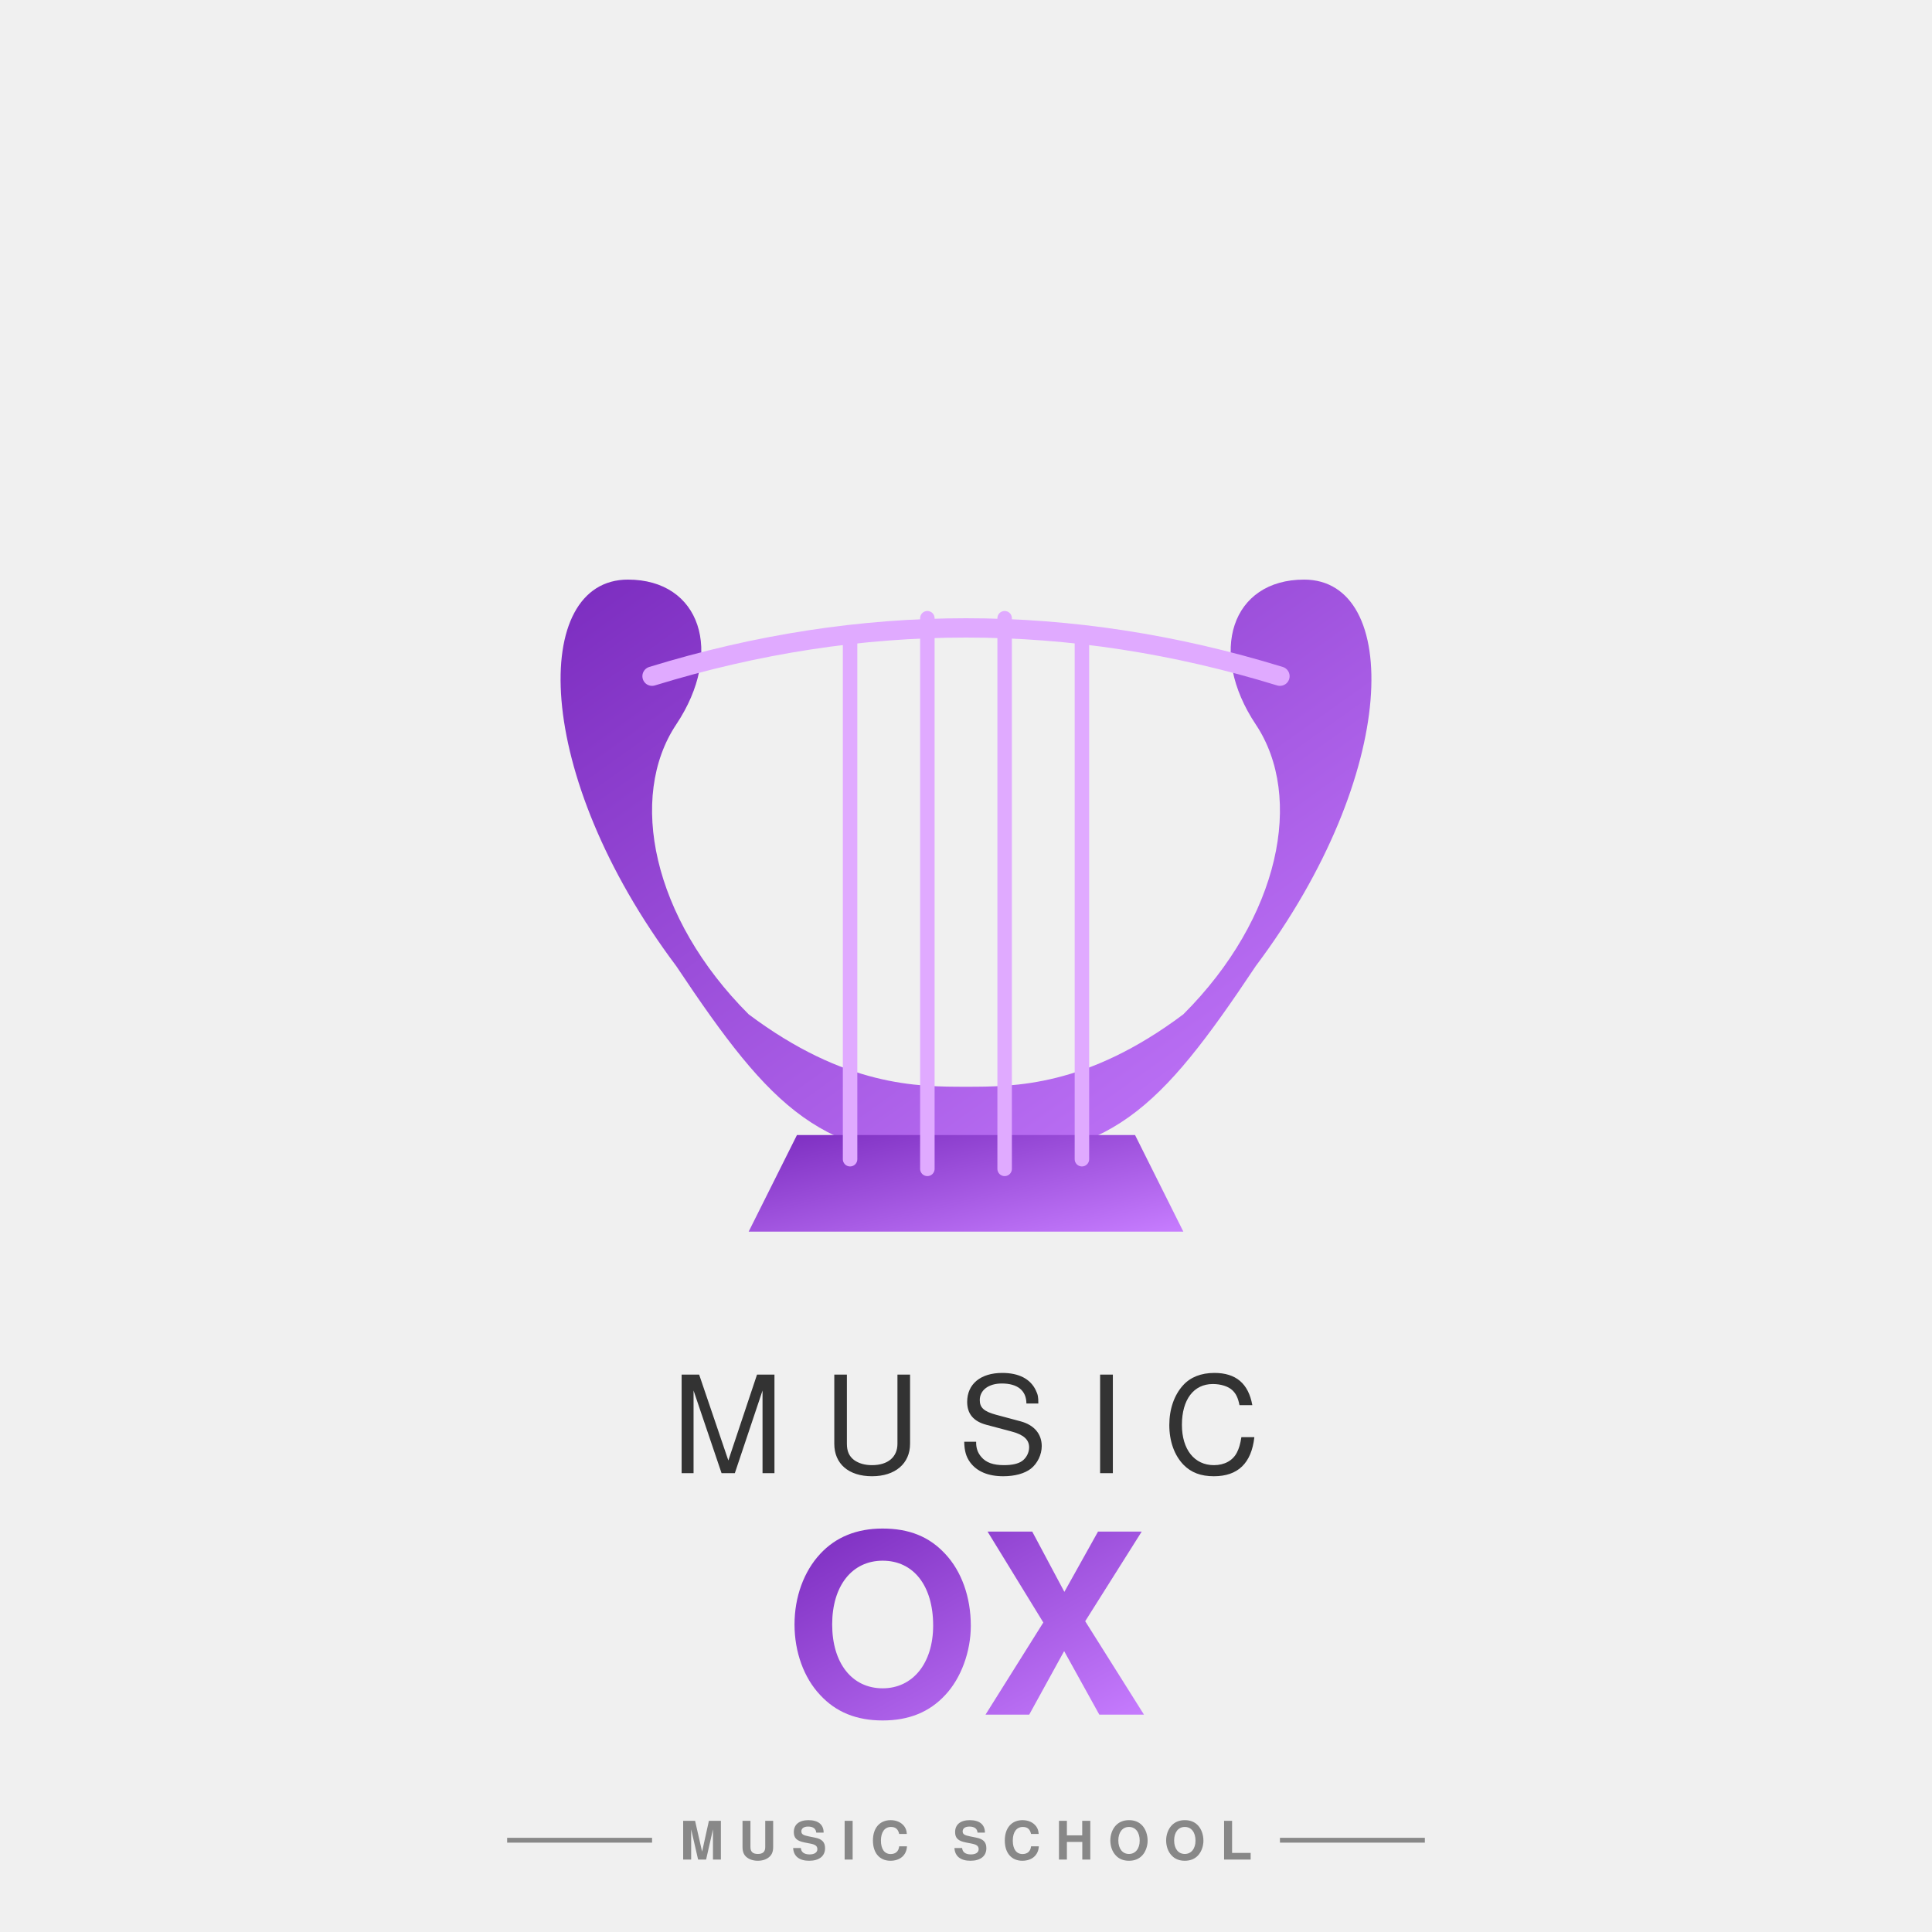
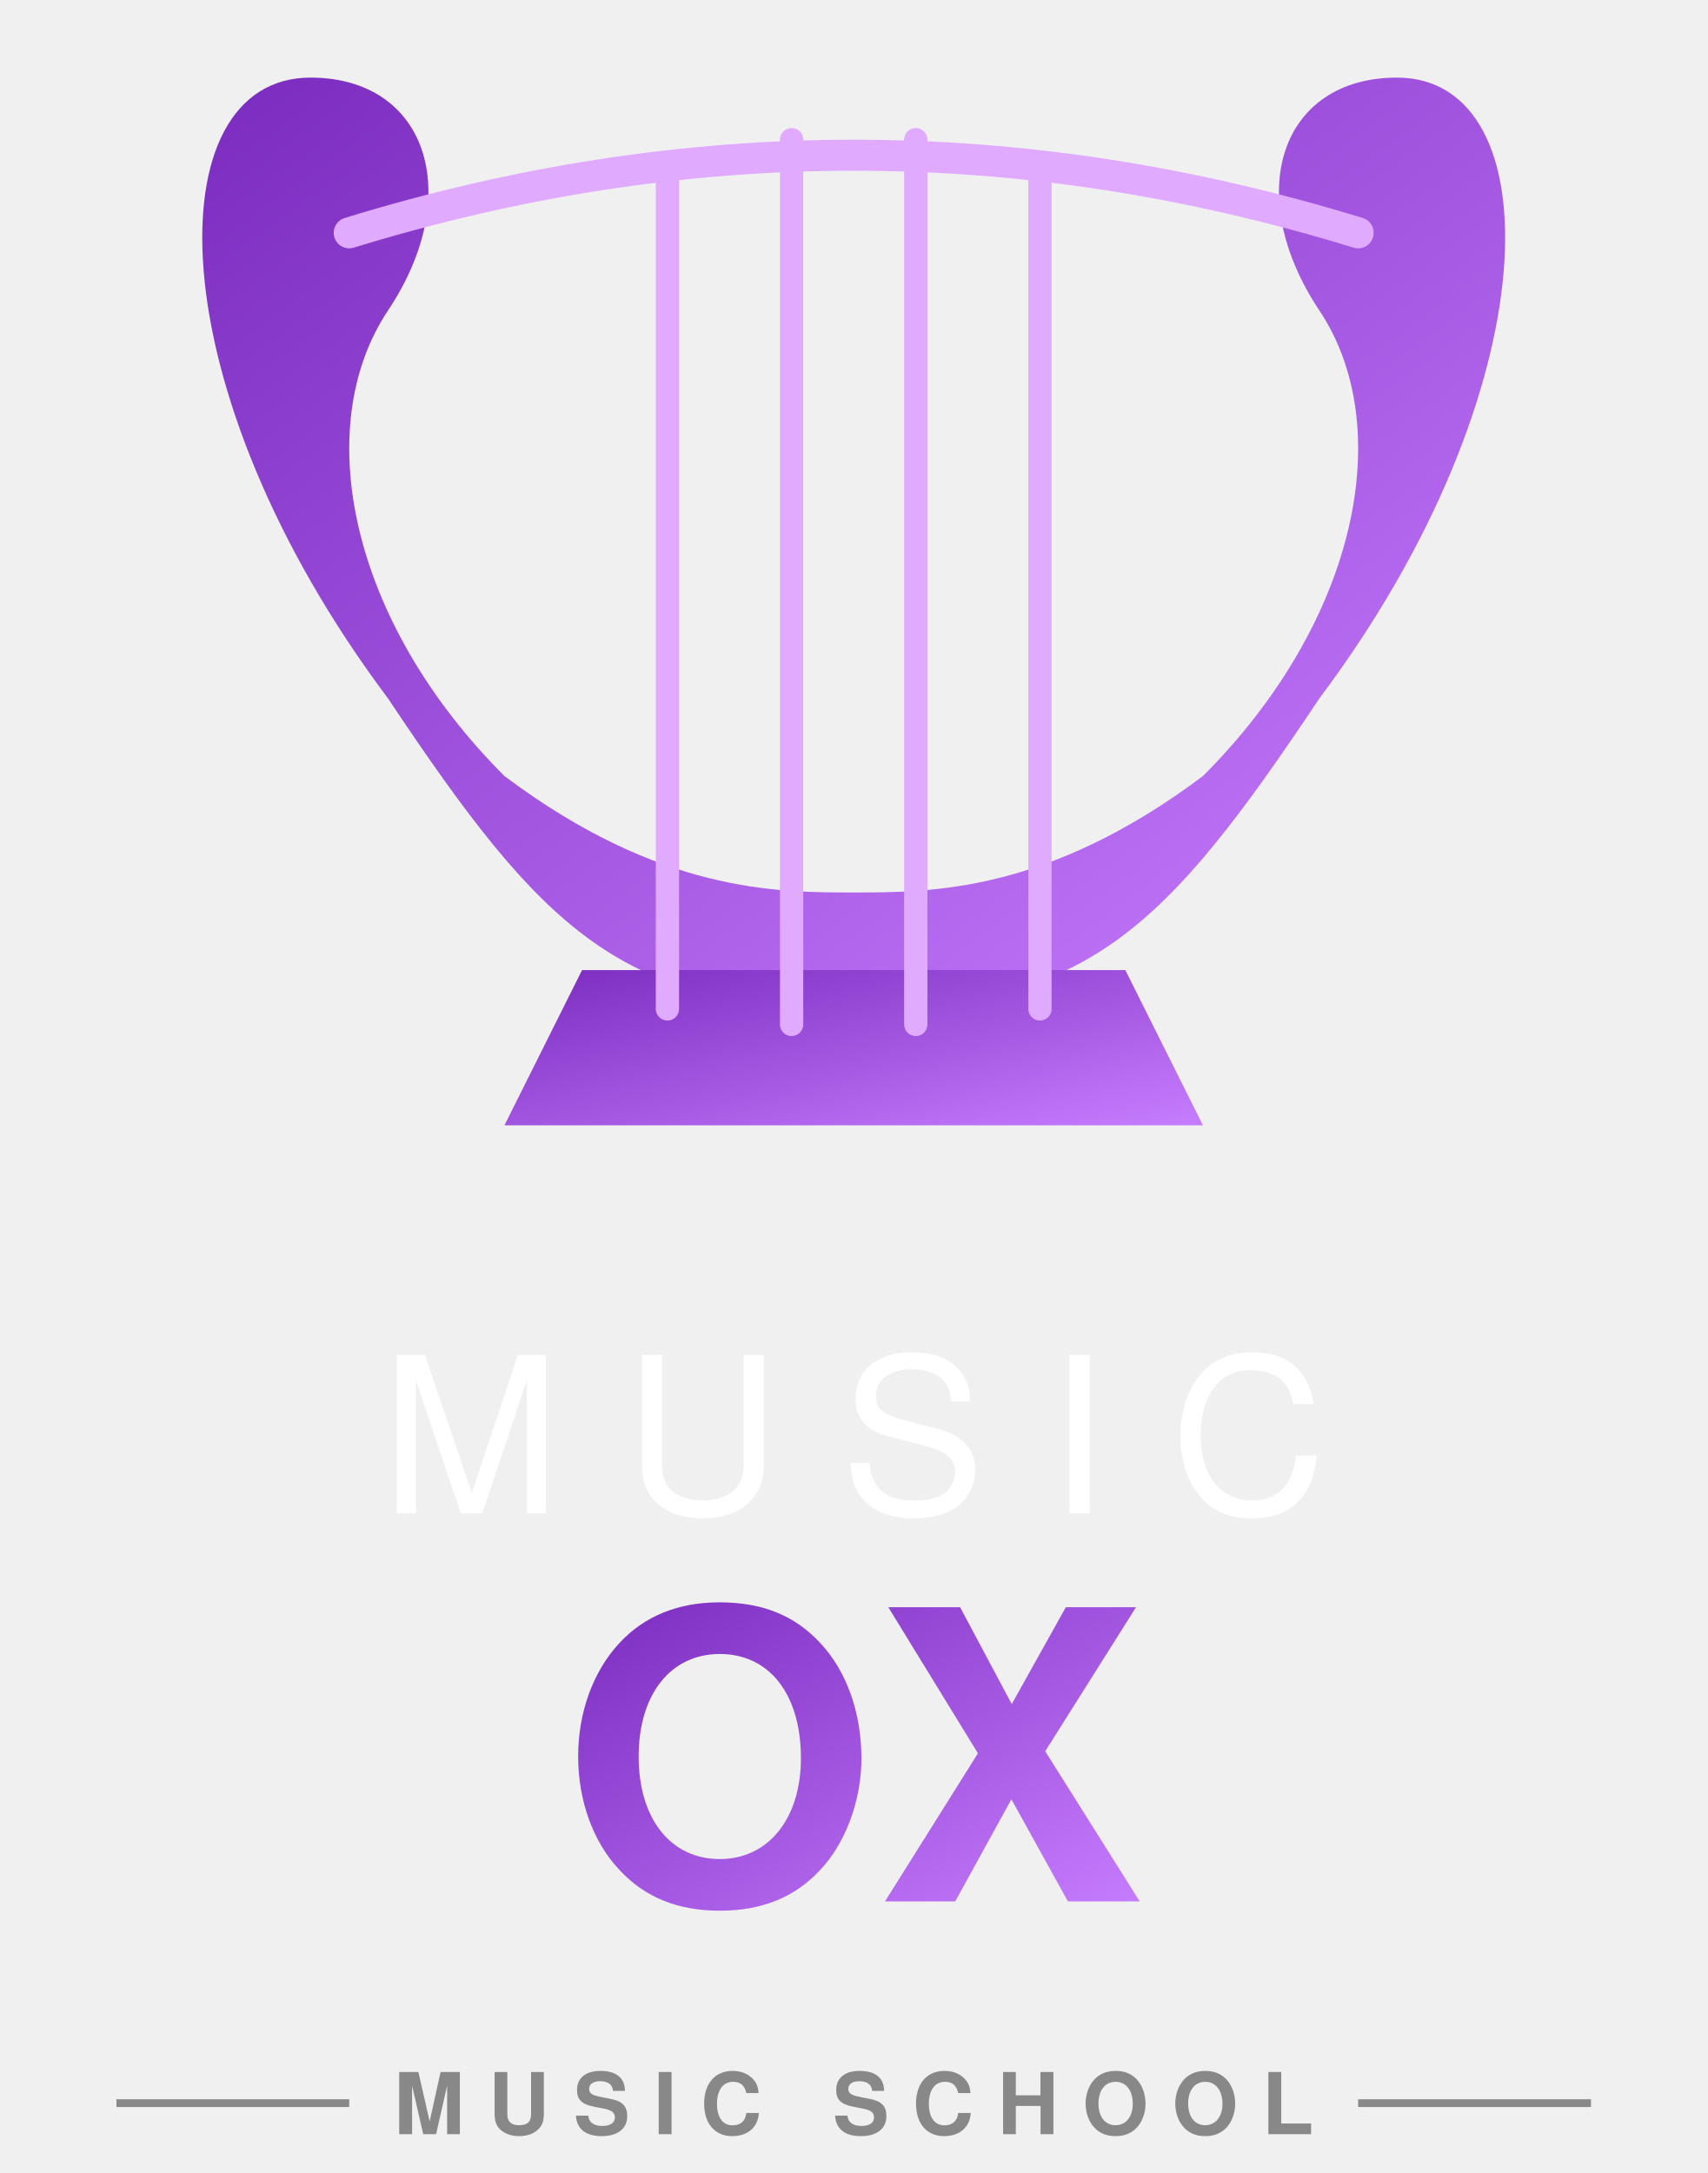
- <svg xmlns="http://www.w3.org/2000/svg" viewBox="0 0 400 400" width="100%" height="100%">
+ <svg xmlns="http://www.w3.org/2000/svg" viewBox="90 110 220 280" width="100%" height="100%">
  <defs>
    <linearGradient id="lyreGrad" x1="0%" y1="0%" x2="100%" y2="100%">
      <stop offset="0%" stop-color="#7B2CBF" />
      <stop offset="100%" stop-color="#C77DFF" />
    </linearGradient>
  </defs>
  <path d="M 130 120 C 110 120, 110 160, 140 200 C 160 230, 170 240, 200 240 C 230 240, 240 230, 260 200 C 290 160, 290 120, 270 120 C 255 120, 250 135, 260 150 C 270 165, 265 190, 245 210 C 225 225, 210 225, 200 225 C 190 225, 175 225, 155 210 C 135 190, 130 165, 140 150 C 150 135, 145 120, 130 120 Z" fill="url(#lyreGrad)" />
  <path d="M 165 235 L 235 235 L 245 255 L 155 255 Z" fill="url(#lyreGrad)" />
  <path d="M 135 140 Q 200 120 265 140" fill="none" stroke="#E0AAFF" stroke-width="4" stroke-linecap="round" />
  <line x1="176" y1="133" x2="176" y2="240" stroke="#E0AAFF" stroke-width="3" stroke-linecap="round" />
  <line x1="192" y1="128" x2="192" y2="242" stroke="#E0AAFF" stroke-width="3" stroke-linecap="round" />
  <line x1="208" y1="128" x2="208" y2="242" stroke="#E0AAFF" stroke-width="3" stroke-linecap="round" />
  <line x1="224" y1="133" x2="224" y2="240" stroke="#E0AAFF" stroke-width="3" stroke-linecap="round" />
-   <text x="200" y="305" font-family="'Segoe UI', Helvetica, sans-serif" font-size="28" font-weight="300" fill="#333333" text-anchor="middle" letter-spacing="8">MUSIC</text>
+   <text x="200" y="305" font-family="'Segoe UI', Helvetica, sans-serif" font-size="28" font-weight="300" fill="#FFFFFF" text-anchor="middle" letter-spacing="8">MUSIC</text>
  <text x="200" y="355" font-family="'Segoe UI', Helvetica, sans-serif" font-size="52" font-weight="900" fill="url(#lyreGrad)" text-anchor="middle" letter-spacing="2">OX</text>
  <text x="200" y="385" font-family="'Segoe UI', Helvetica, sans-serif" font-size="11" font-weight="600" fill="#888888" text-anchor="middle" letter-spacing="3">MUSIC SCHOOL</text>
  <line x1="265" y1="381" x2="295" y2="381" stroke="#888888" stroke-width="1" />
  <line x1="105" y1="381" x2="135" y2="381" stroke="#888888" stroke-width="1" />
</svg>
